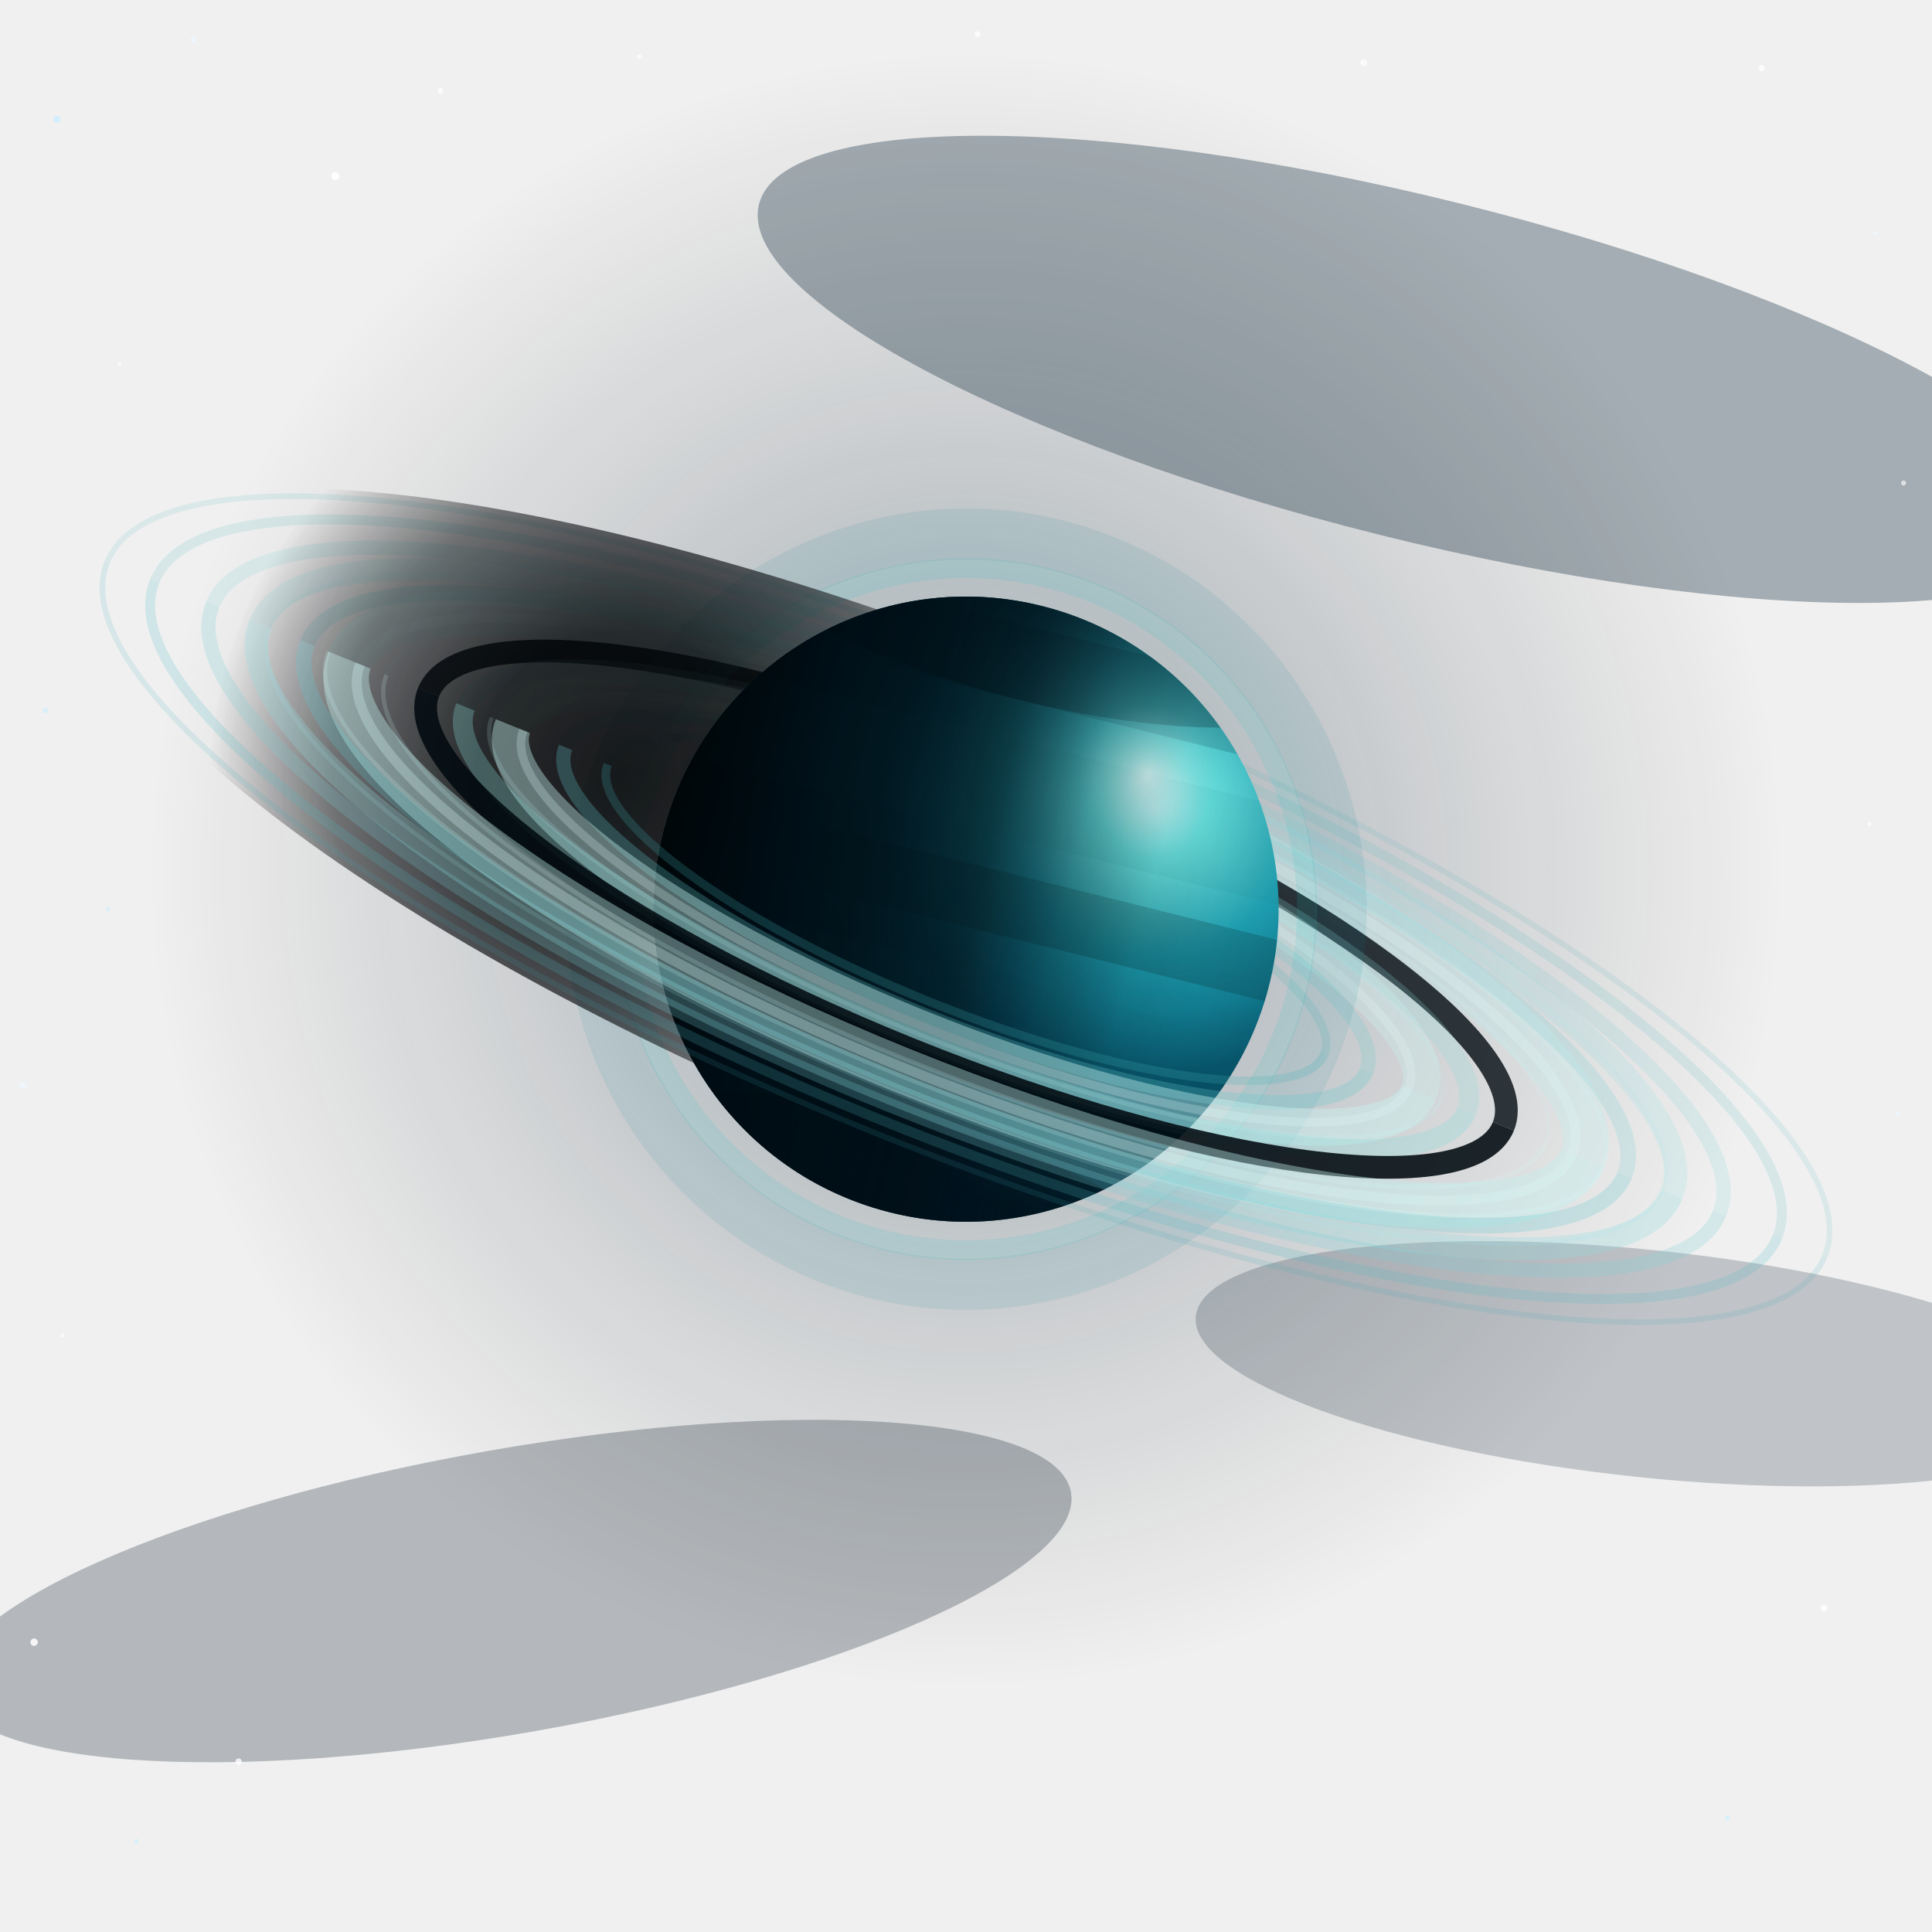
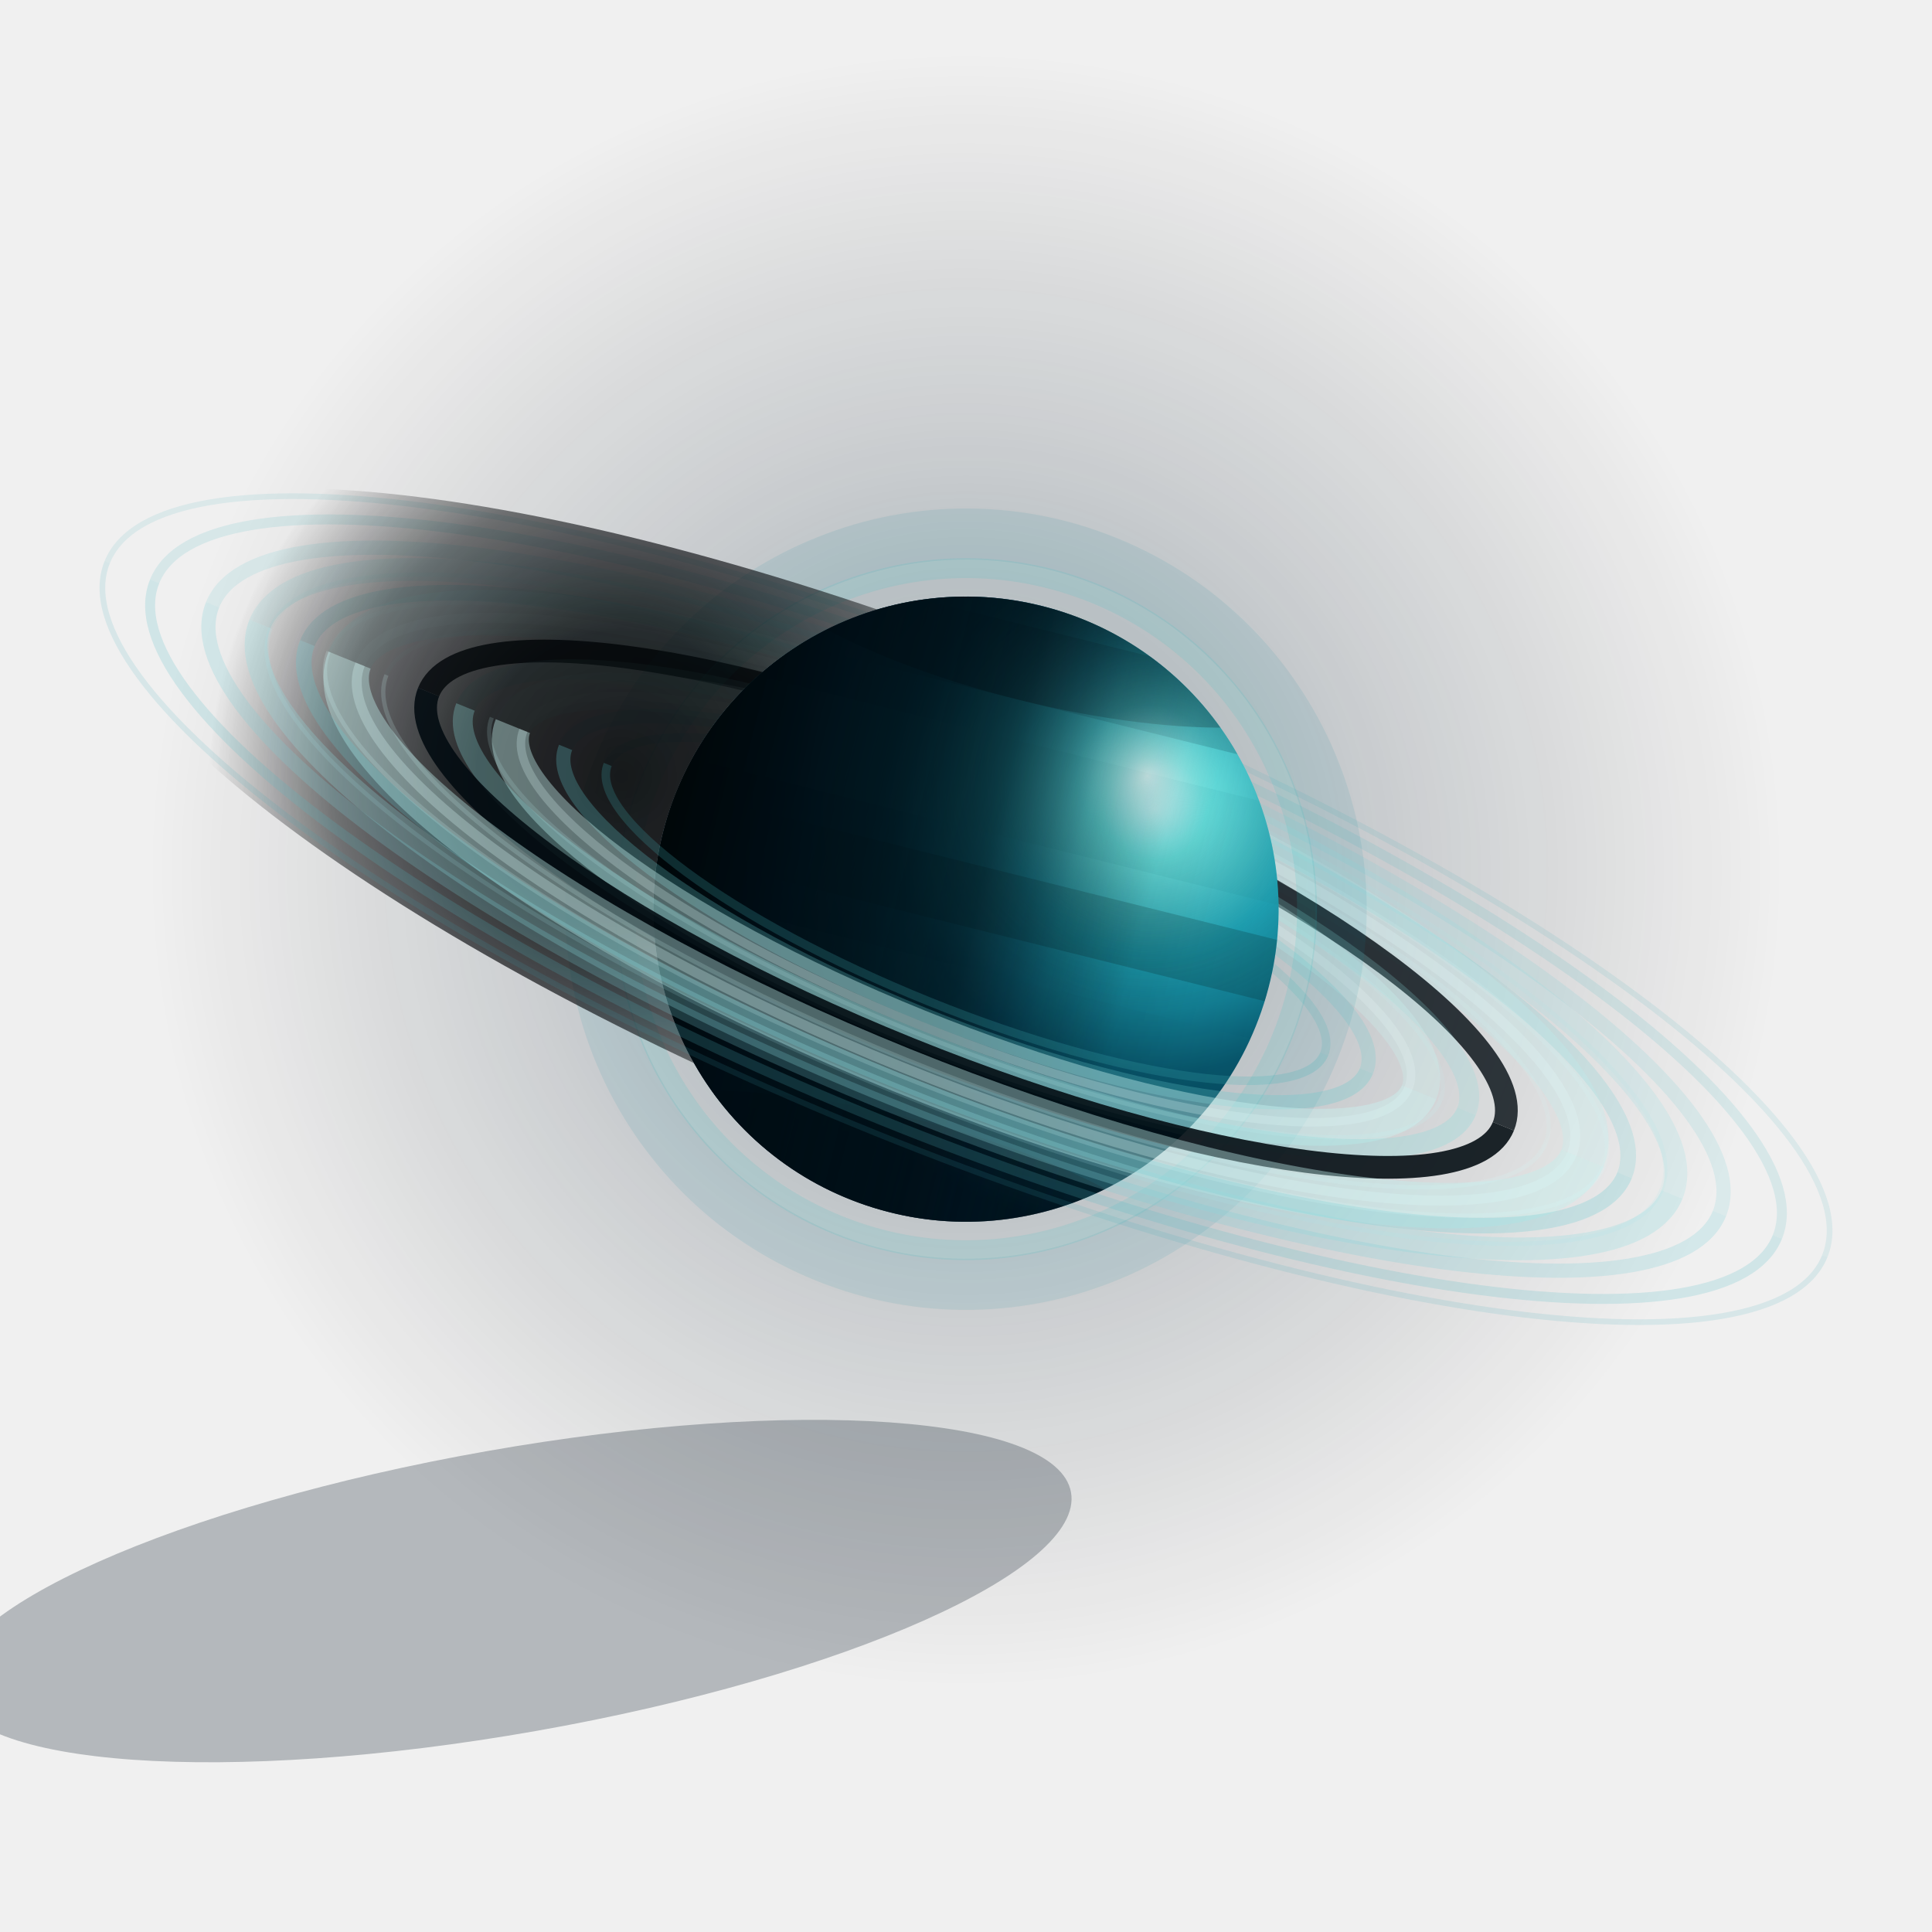
<svg xmlns="http://www.w3.org/2000/svg" width="100%" viewBox="0 0 680 680">
  <defs>
    <radialGradient id="sceneGlow" cx="50%" cy="48%" r="42%">
      <stop offset="0%" stop-color="#0a3848" stop-opacity="0.38" />
      <stop offset="55%" stop-color="#041828" stop-opacity="0.15" />
      <stop offset="100%" stop-color="#000" stop-opacity="0" />
    </radialGradient>
    <radialGradient id="pDay" cx="72%" cy="24%" r="68%">
      <stop offset="0%" stop-color="#e8ffff" />
      <stop offset="12%" stop-color="#72e8e4" />
      <stop offset="34%" stop-color="#1ea8bc" />
      <stop offset="62%" stop-color="#065268" />
      <stop offset="100%" stop-color="#002030" />
    </radialGradient>
    <linearGradient id="nightShadow" x1="0%" y1="0%" x2="100%" y2="0%">
      <stop offset="0%" stop-color="#000608" stop-opacity="0.98" />
      <stop offset="15%" stop-color="#000a10" stop-opacity="0.93" />
      <stop offset="32%" stop-color="#000c12" stop-opacity="0.78" />
      <stop offset="50%" stop-color="#010e14" stop-opacity="0.48" />
      <stop offset="65%" stop-color="#021018" stop-opacity="0.18" />
      <stop offset="78%" stop-color="#000" stop-opacity="0.05" />
      <stop offset="88%" stop-color="#000" stop-opacity="0" />
      <stop offset="100%" stop-color="#000" stop-opacity="0" />
    </linearGradient>
    <radialGradient id="shine" cx="73%" cy="22%" r="38%">
      <stop offset="0%" stop-color="#f0ffff" stop-opacity="0.72" />
      <stop offset="30%" stop-color="#60e8e8" stop-opacity="0.28" />
      <stop offset="100%" stop-color="#000" stop-opacity="0" />
    </radialGradient>
    <linearGradient id="ringShadow" x1="0%" y1="0%" x2="100%" y2="0%">
      <stop offset="0%" stop-color="#000" stop-opacity="0" />
      <stop offset="22%" stop-color="#000" stop-opacity="0" />
      <stop offset="36%" stop-color="#000810" stop-opacity="0.42" />
      <stop offset="50%" stop-color="#000810" stop-opacity="0.55" />
      <stop offset="64%" stop-color="#000810" stop-opacity="0.34" />
      <stop offset="78%" stop-color="#000" stop-opacity="0.08" />
      <stop offset="100%" stop-color="#000" stop-opacity="0" />
    </linearGradient>
    <radialGradient id="castShadow" cx="210" cy="322" r="145" gradientUnits="userSpaceOnUse">
      <stop offset="0%" stop-color="#000102" stop-opacity="0.97" />
      <stop offset="35%" stop-color="#000204" stop-opacity="0.90" />
      <stop offset="70%" stop-color="#000204" stop-opacity="0.55" />
      <stop offset="100%" stop-color="#000" stop-opacity="0" />
    </radialGradient>
    <mask id="ringMask">
      <rect x="0" y="0" width="680" height="680" fill="white" />
      <circle cx="340" cy="320" r="110" fill="black" />
    </mask>
    <clipPath id="pClip">
      <circle cx="340" cy="320" r="110" />
    </clipPath>
  </defs>
-   <ellipse cx="500" cy="130" rx="240" ry="60" fill="#001c30" opacity="0.32" transform="rotate(14,500,130)" />
  <ellipse cx="180" cy="560" rx="200" ry="50" fill="#00101e" opacity="0.25" transform="rotate(-10,180,560)" />
-   <ellipse cx="580" cy="480" rx="160" ry="40" fill="#001428" opacity="0.20" transform="rotate(6,580,480)" />
-   <circle cx="20" cy="42" r="1.2" fill="#cceeff" opacity="0.88" />
-   <circle cx="68" cy="14" r="0.9" fill="#eef8ff" opacity="0.70" />
-   <circle cx="118" cy="62" r="1.4" fill="#fff" opacity="0.92" />
-   <circle cx="42" cy="128" r="0.7" fill="#fff" opacity="0.58" />
-   <circle cx="16" cy="250" r="1.0" fill="#cceeff" opacity="0.65" />
-   <circle cx="8" cy="382" r="1.2" fill="#eef8ff" opacity="0.75" />
-   <circle cx="22" cy="470" r="0.7" fill="#fff" opacity="0.58" />
-   <circle cx="12" cy="578" r="1.3" fill="#fff" opacity="0.85" />
-   <circle cx="48" cy="648" r="0.8" fill="#cceeff" opacity="0.65" />
-   <circle cx="155" cy="32" r="1.0" fill="#fff" opacity="0.75" />
-   <circle cx="84" cy="620" r="1.1" fill="#fff" opacity="0.78" />
-   <circle cx="620" cy="24" r="1.1" fill="#fff" opacity="0.72" />
-   <circle cx="660" cy="82" r="0.8" fill="#eef8ff" opacity="0.58" />
-   <circle cx="670" cy="170" r="0.9" fill="#fff" opacity="0.62" />
-   <circle cx="668" cy="392" r="1.0" fill="#eef8ff" opacity="0.68" />
-   <circle cx="642" cy="566" r="1.2" fill="#fff" opacity="0.78" />
-   <circle cx="608" cy="640" r="0.9" fill="#cceeff" opacity="0.65" />
-   <circle cx="344" cy="12" r="1.0" fill="#fff" opacity="0.75" />
-   <circle cx="480" cy="22" r="1.2" fill="#fff" opacity="0.68" />
-   <circle cx="225" cy="20" r="0.9" fill="#fff" opacity="0.62" />
-   <circle cx="38" cy="320" r="0.8" fill="#cceeff" opacity="0.55" />
-   <circle cx="658" cy="290" r="0.8" fill="#fff" opacity="0.58" />
  <circle cx="340" cy="320" r="340" fill="url(#sceneGlow)" />
  <g transform="rotate(22, 340, 320)">
    <path d="M 14 320 A 326 85 0 0 1 666 320" fill="none" stroke="#38a8b4" stroke-width="2" opacity="0.12" />
    <path d="M 32 320 A 308 80 0 0 1 648 320" fill="none" stroke="#50b8c2" stroke-width="3.5" opacity="0.16" />
    <path d="M 54 320 A 286 74 0 0 1 626 320" fill="none" stroke="#78ccd4" stroke-width="5" opacity="0.18" />
    <path d="M 72 320 A 268 70 0 0 1 608 320" fill="none" stroke="#90dce0" stroke-width="8" opacity="0.20" />
    <path d="M 90 320 A 250 65 0 0 1 590 320" fill="none" stroke="#60c8ce" stroke-width="5.5" opacity="0.19" />
    <path d="M 106 320 A 234 61 0 0 1 574 320" fill="none" stroke="#b8f0ee" stroke-width="16" opacity="0.26" />
    <path d="M 110 320 A 230 60 0 0 1 570 320" fill="none" stroke="#e8ffff" stroke-width="3.5" opacity="0.20" />
    <path d="M 136 320 A 204 53 0 0 1 544 320" fill="none" stroke="#010a10" stroke-width="8" opacity="0.80" />
    <path d="M 150 320 A 190 49 0 0 1 530 320" fill="none" stroke="#88dada" stroke-width="7" opacity="0.22" />
    <path d="M 168 320 A 172 45 0 0 1 512 320" fill="none" stroke="#c8f4f2" stroke-width="13" opacity="0.28" />
    <path d="M 172 320 A 168 44 0 0 1 508 320" fill="none" stroke="#eeffff" stroke-width="3" opacity="0.18" />
    <path d="M 188 320 A 152 40 0 0 1 492 320" fill="none" stroke="#60c8cc" stroke-width="5" opacity="0.20" />
    <path d="M 204 320 A 136 35 0 0 1 476 320" fill="none" stroke="#40b0b8" stroke-width="3" opacity="0.17" />
    <path d="M 98 320 A 242 63 0 0 1 582 320" fill="none" stroke="#d0f8f8" stroke-width="1.5" opacity="0.14" />
    <path d="M 120 320 A 220 57 0 0 1 560 320" fill="none" stroke="#d0f8f8" stroke-width="1.5" opacity="0.13" />
    <path d="M 76 320 A 264 69 0 0 1 604 320" fill="none" stroke="#a8e4e8" stroke-width="1.5" opacity="0.11" />
    <path d="M 160 320 A 180 47 0 0 1 520 320" fill="none" stroke="#c0f0f0" stroke-width="1.5" opacity="0.13" />
    <circle cx="340" cy="320" r="132" fill="none" stroke="#0a8898" stroke-width="18" opacity="0.10" />
    <circle cx="340" cy="320" r="120" fill="none" stroke="#22c0c0" stroke-width="7" opacity="0.13" />
    <circle cx="340" cy="320" r="110" fill="url(#pDay)" />
    <g clip-path="url(#pClip)" transform="rotate(-8, 340, 320)">
      <rect x="230" y="218" width="220" height="26" fill="#063a4a" opacity="0.28" />
      <rect x="230" y="258" width="220" height="34" fill="#1a8c92" opacity="0.11" />
      <rect x="230" y="304" width="220" height="22" fill="#042830" opacity="0.24" />
      <rect x="230" y="340" width="220" height="32" fill="#0e7080" opacity="0.12" />
      <rect x="230" y="382" width="220" height="24" fill="#042830" opacity="0.24" />
      <ellipse cx="340" cy="212" rx="110" ry="32" fill="#010c14" opacity="0.35" />
      <ellipse cx="340" cy="428" rx="110" ry="32" fill="#010c14" opacity="0.40" />
      <rect x="230" y="210" width="220" height="220" fill="url(#ringShadow)" opacity="0.80" />
      <circle cx="340" cy="320" r="110" fill="url(#shine)" />
      <rect x="230" y="210" width="220" height="220" fill="url(#nightShadow)" />
    </g>
    <ellipse cx="340" cy="320" rx="330" ry="88" fill="url(#castShadow)" mask="url(#ringMask)" opacity="0.90" />
    <path d="M 204 320 A 136 35 0 0 0 476 320" fill="none" stroke="#40b0b8" stroke-width="3" opacity="0.22" />
    <path d="M 188 320 A 152 40 0 0 0 492 320" fill="none" stroke="#60c8cc" stroke-width="5" opacity="0.27" />
    <path d="M 172 320 A 168 44 0 0 0 508 320" fill="none" stroke="#eeffff" stroke-width="3" opacity="0.24" />
    <path d="M 168 320 A 172 45 0 0 0 512 320" fill="none" stroke="#c8f4f2" stroke-width="13" opacity="0.40" />
    <path d="M 150 320 A 190 49 0 0 0 530 320" fill="none" stroke="#88dada" stroke-width="7" opacity="0.30" />
    <path d="M 136 320 A 204 53 0 0 0 544 320" fill="none" stroke="#010a10" stroke-width="8" opacity="0.88" />
    <path d="M 110 320 A 230 60 0 0 0 570 320" fill="none" stroke="#e8ffff" stroke-width="3.5" opacity="0.28" />
    <path d="M 106 320 A 234 61 0 0 0 574 320" fill="none" stroke="#c0f0ee" stroke-width="16" opacity="0.40" />
    <path d="M 90 320 A 250 65 0 0 0 590 320" fill="none" stroke="#60c8ce" stroke-width="5.5" opacity="0.25" />
    <path d="M 72 320 A 268 70 0 0 0 608 320" fill="none" stroke="#90dce0" stroke-width="8" opacity="0.28" />
    <path d="M 54 320 A 286 74 0 0 0 626 320" fill="none" stroke="#78ccd4" stroke-width="5" opacity="0.24" />
    <path d="M 32 320 A 308 80 0 0 0 648 320" fill="none" stroke="#50b8c2" stroke-width="3.5" opacity="0.20" />
    <path d="M 14 320 A 326 85 0 0 0 666 320" fill="none" stroke="#38a8b4" stroke-width="2" opacity="0.14" />
    <path d="M 98 320 A 242 63 0 0 0 582 320" fill="none" stroke="#d0f8f8" stroke-width="1.5" opacity="0.18" />
    <path d="M 120 320 A 220 57 0 0 0 560 320" fill="none" stroke="#d0f8f8" stroke-width="1.5" opacity="0.17" />
    <path d="M 76 320 A 264 69 0 0 0 604 320" fill="none" stroke="#a8e4e8" stroke-width="1.5" opacity="0.15" />
    <path d="M 160 320 A 180 47 0 0 0 520 320" fill="none" stroke="#c0f0f0" stroke-width="1.5" opacity="0.16" />
  </g>
</svg>
